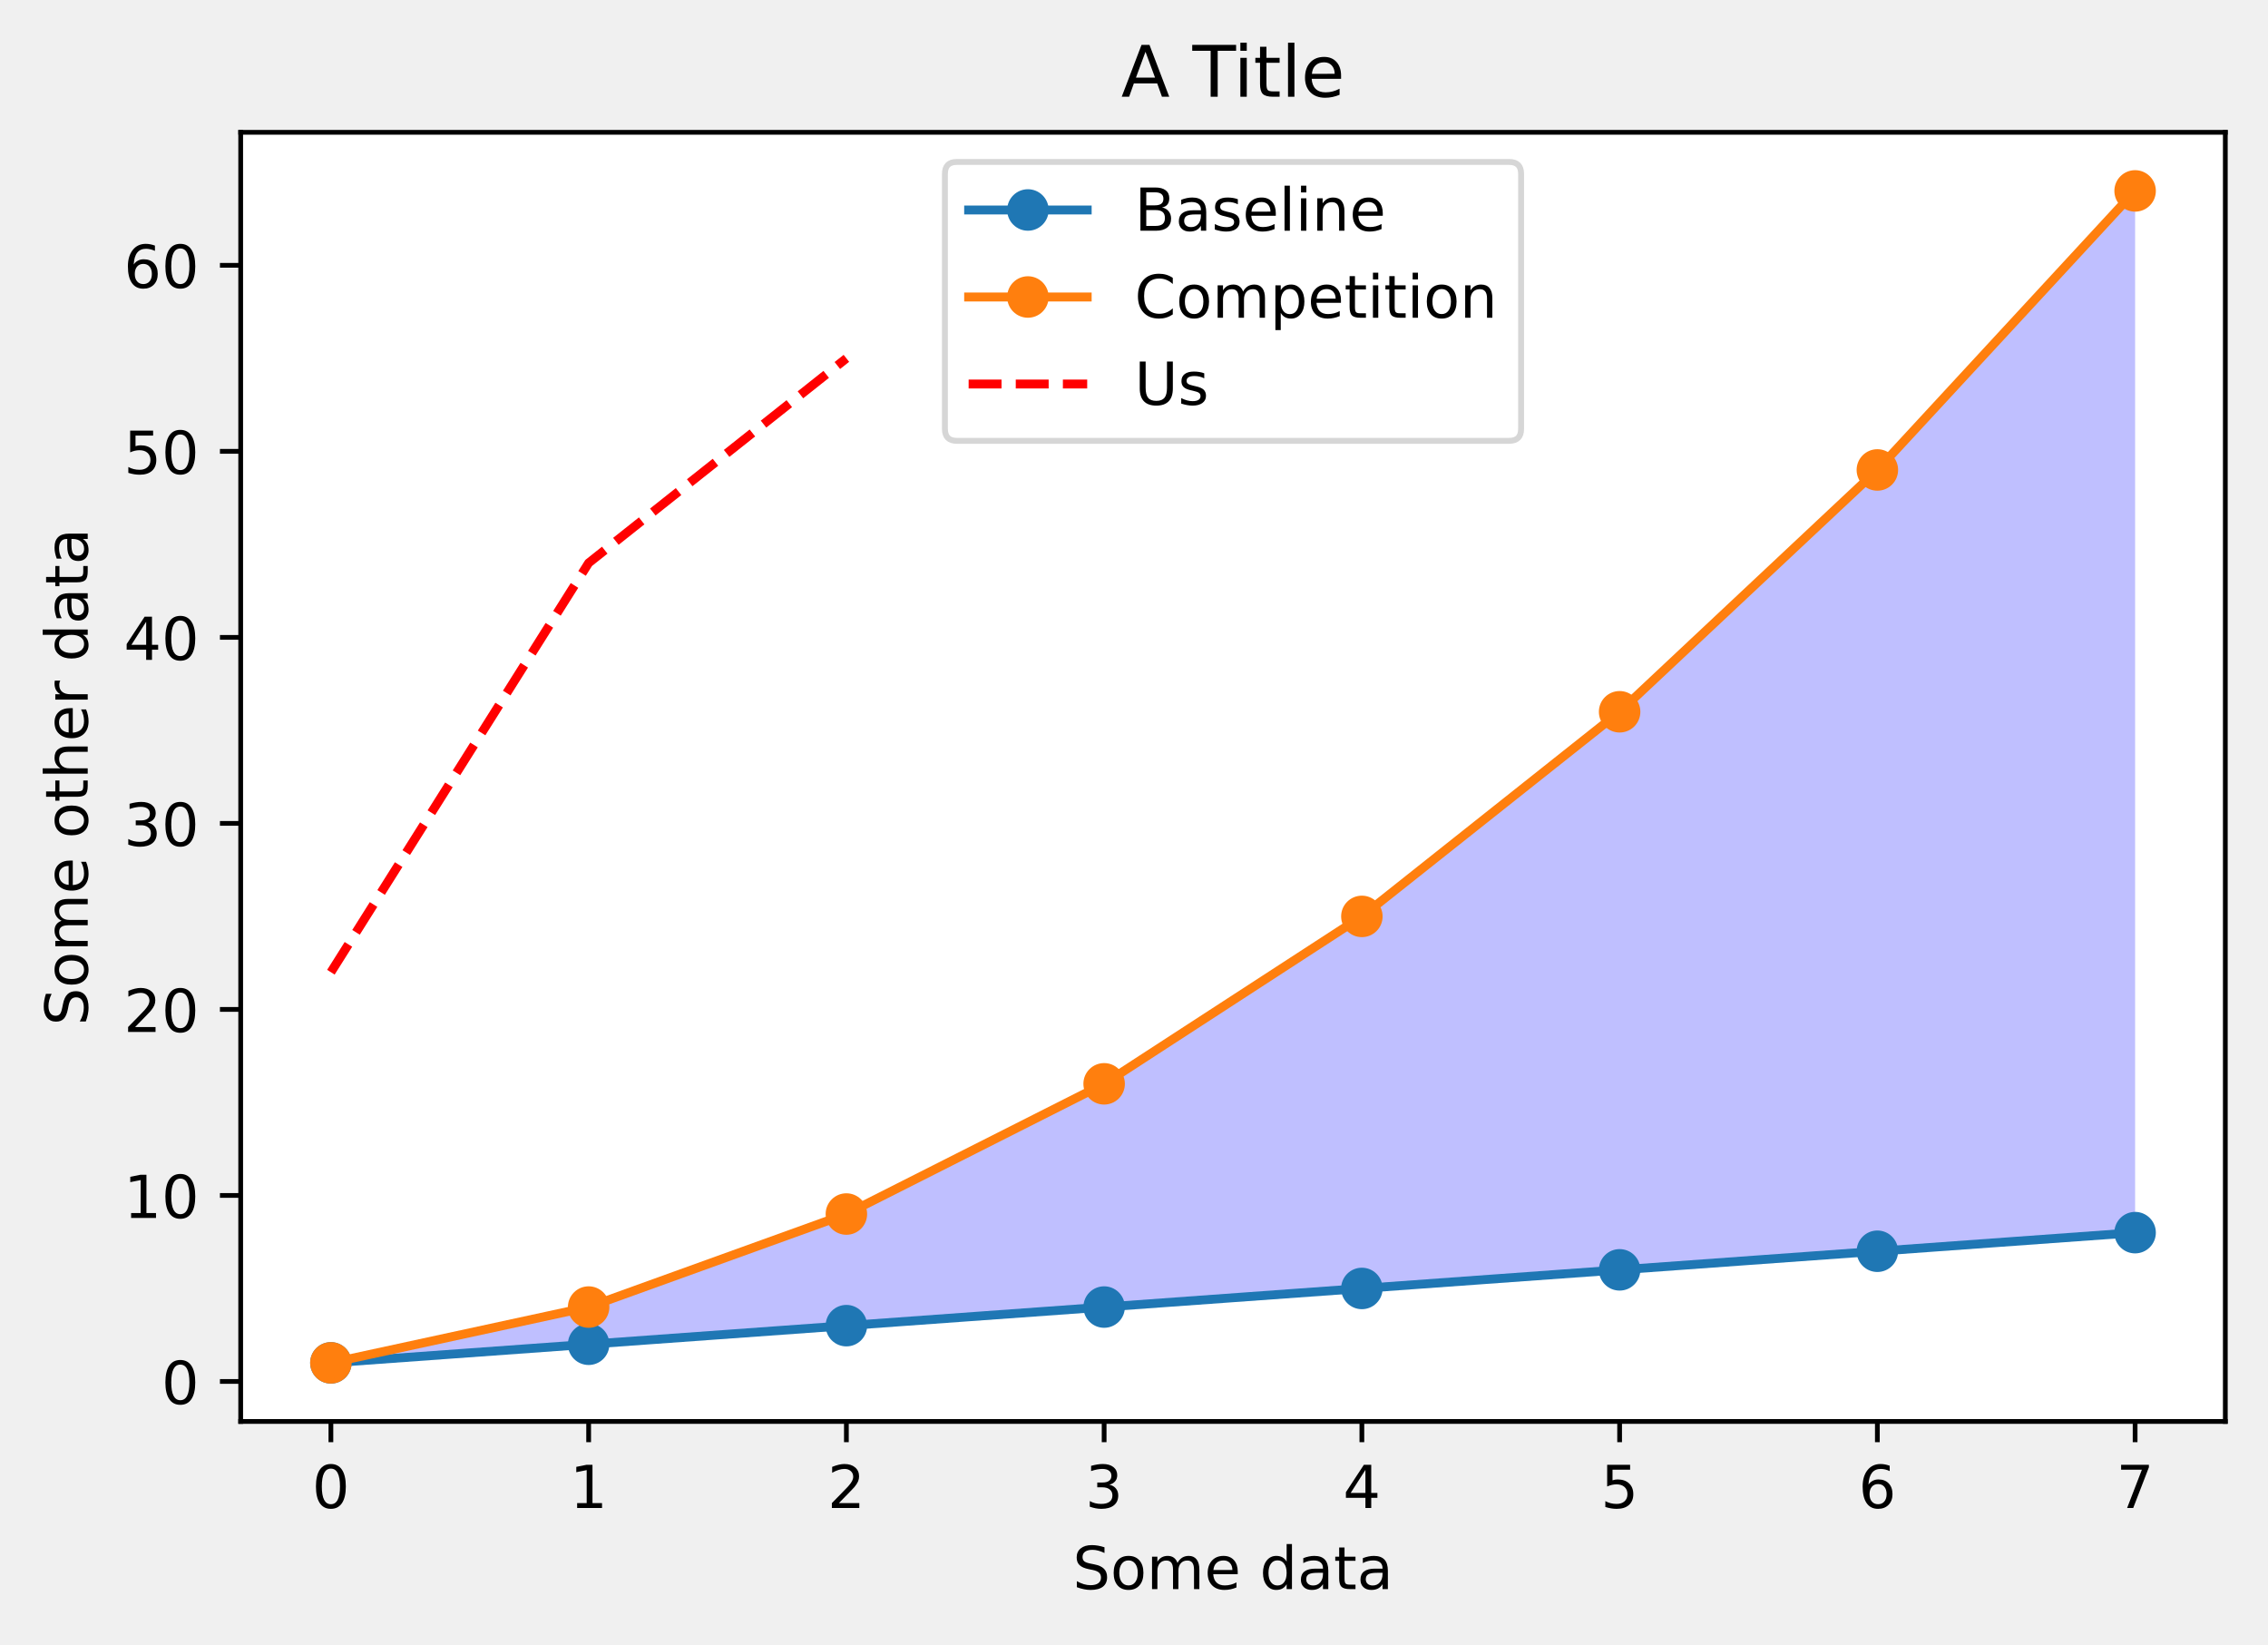
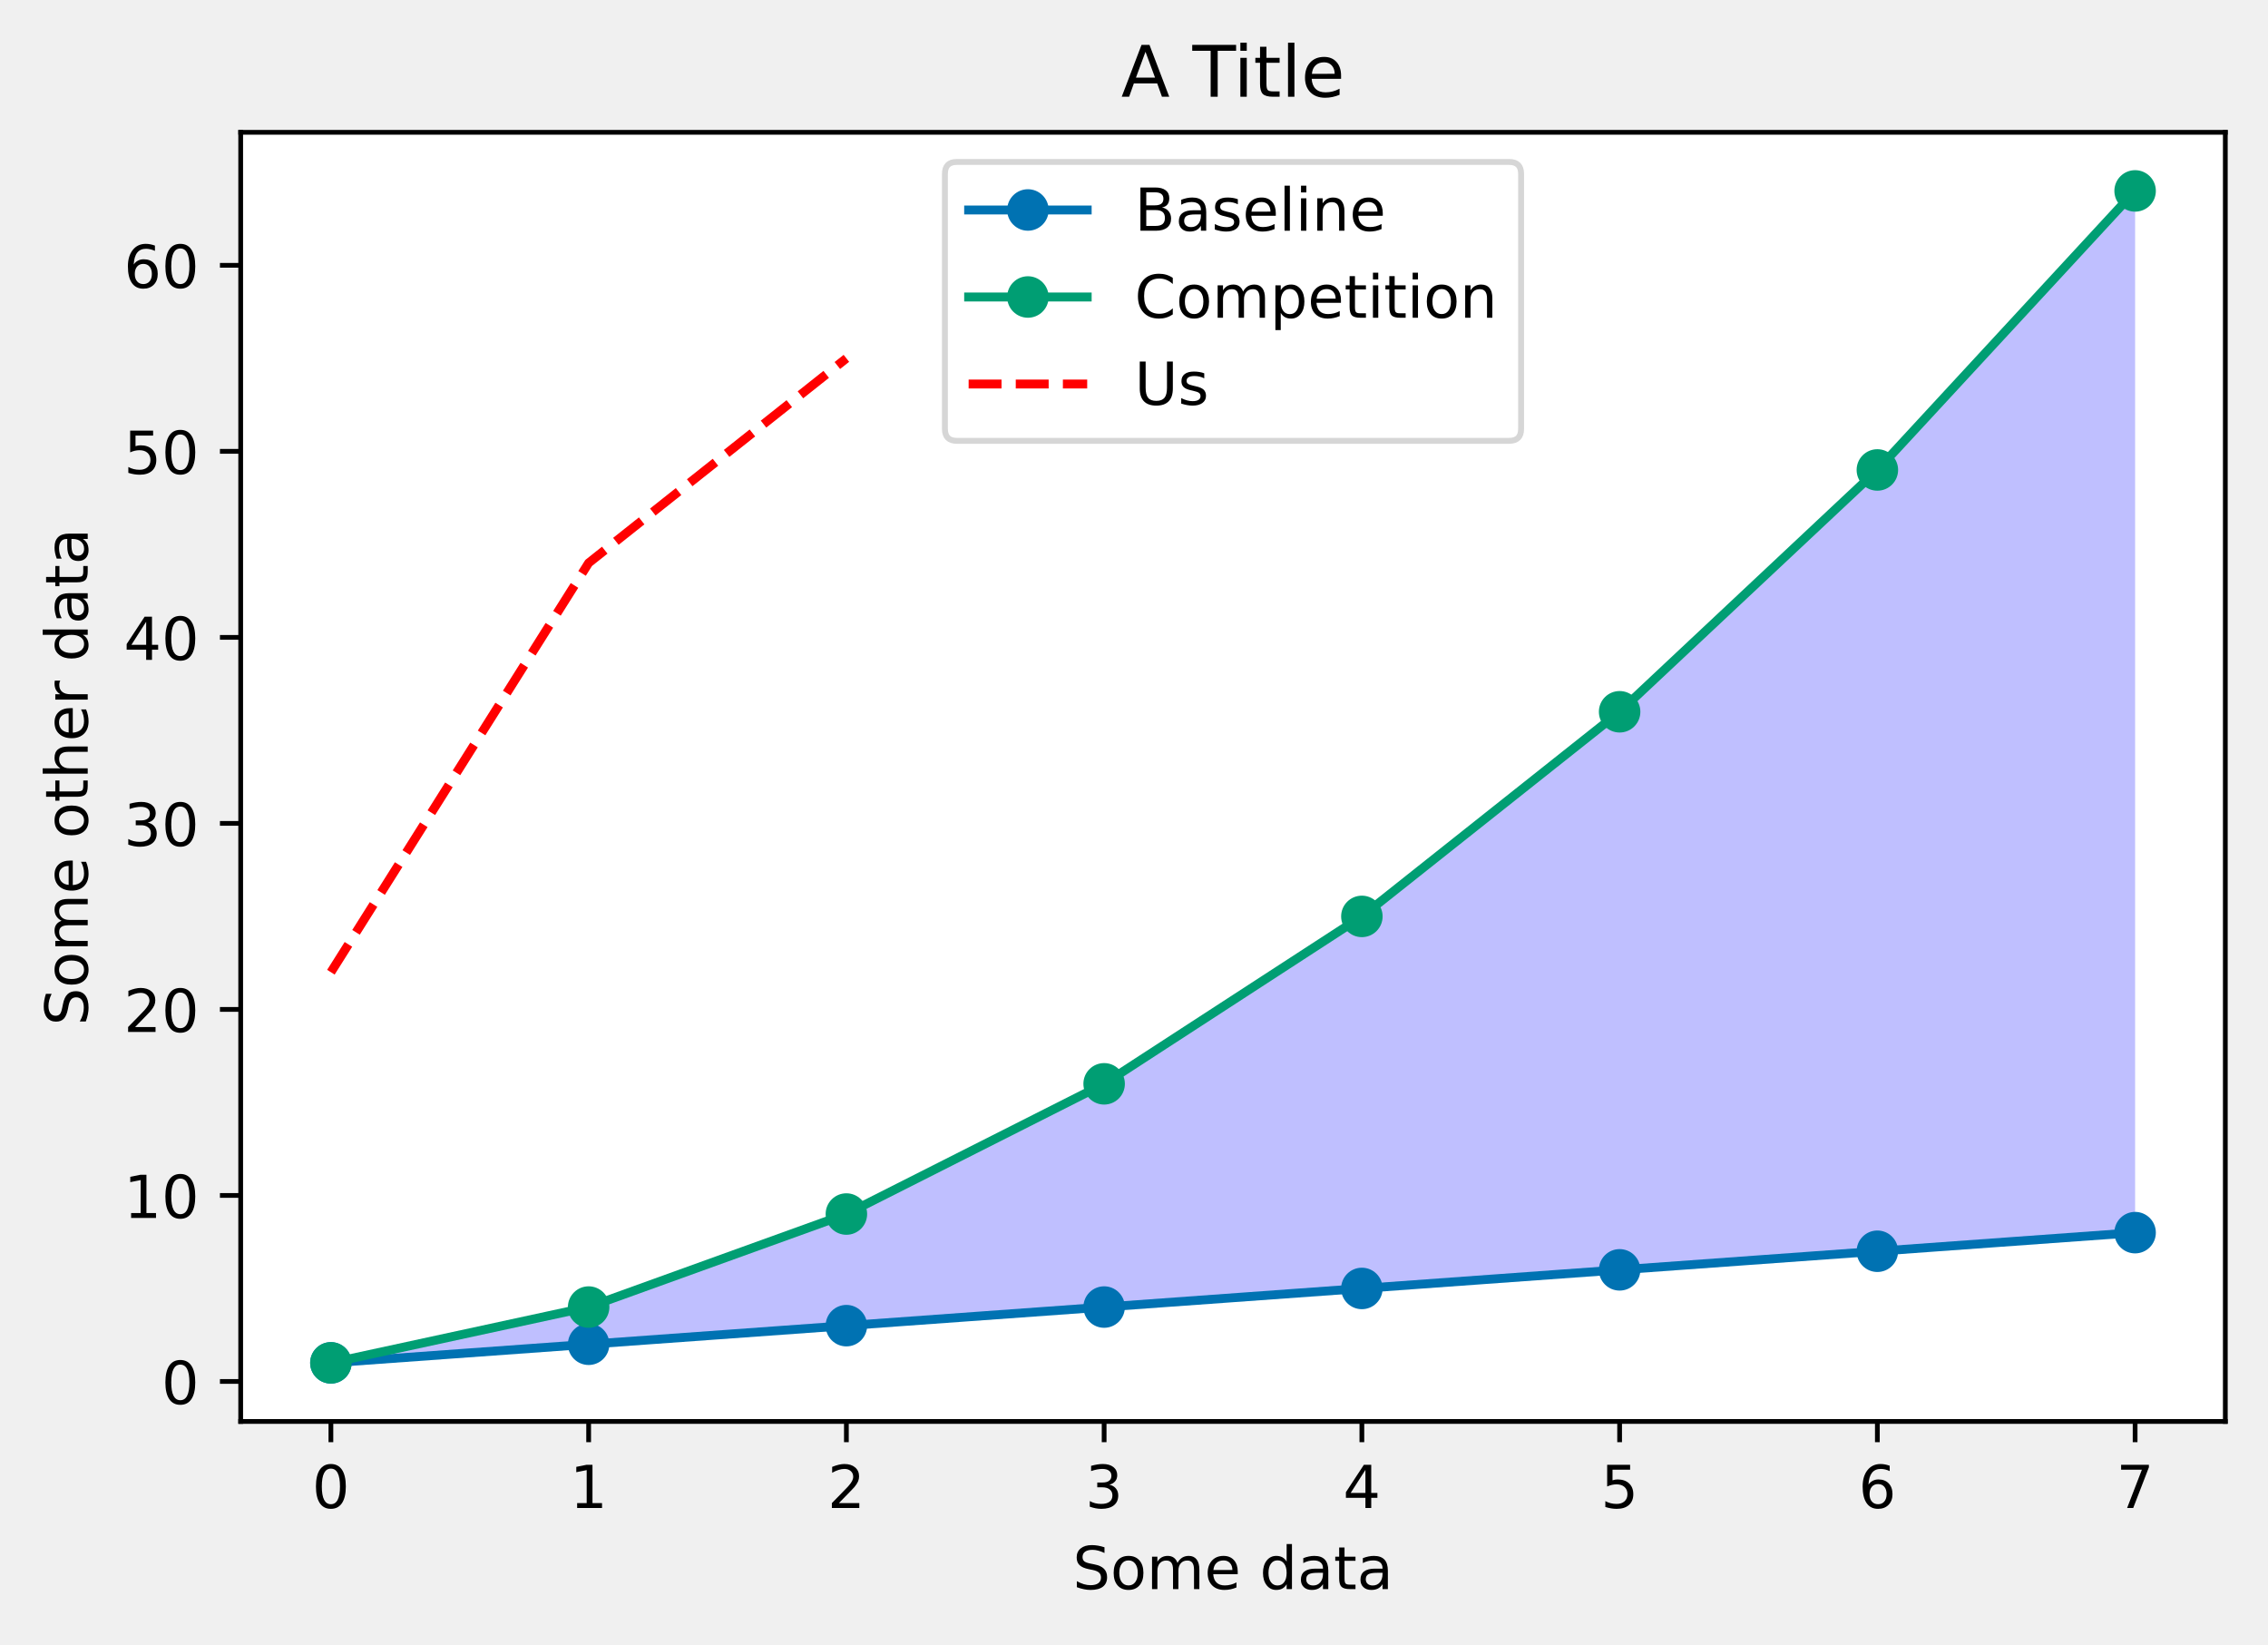
<svg xmlns="http://www.w3.org/2000/svg" xmlns:xlink="http://www.w3.org/1999/xlink" height="277.314pt" version="1.1" viewBox="0 0 382.603 277.314" width="382.603pt">
  <defs>
    <style type="text/css">*{stroke-linecap:butt;stroke-linejoin:round;}</style>
  </defs>
  <g id="figure_1">
    <g id="patch_1">
      <path d="M 0 277.314  L 382.603 277.314  L 382.603 0  L 0 0  z " style="fill:none;" />
    </g>
    <g id="axes_1">
      <g id="patch_2">
        <path d="M 40.603 239.758  L 375.403 239.758  L 375.403 22.318  L 40.603 22.318  z " style="fill:#ffffff;" />
      </g>
      <g id="PolyCollection_1">
-         <path clip-path="url(#p72ffe3c533)" d="M 55.821 229.874  L 55.821 229.874  L 99.302 226.737  L 142.782 223.599  L 186.263 220.462  L 229.743 217.324  L 273.224 214.186  L 316.704 211.049  L 360.185 207.911  L 360.185 32.202  L 360.185 32.202  L 316.704 79.267  L 273.224 120.056  L 229.743 154.571  L 186.263 182.81  L 142.782 204.773  L 99.302 220.462  L 55.821 229.874  z " style="fill:#0000ff;fill-opacity:0.25;" />
+         <path clip-path="url(#p396bf7f6eb)" d="M 55.821 229.874  L 55.821 229.874  L 99.302 226.737  L 142.782 223.599  L 186.263 220.462  L 229.743 217.324  L 273.224 214.186  L 316.704 211.049  L 360.185 207.911  L 360.185 32.202  L 360.185 32.202  L 316.704 79.267  L 273.224 120.056  L 229.743 154.571  L 186.263 182.81  L 142.782 204.773  L 99.302 220.462  L 55.821 229.874  z " style="fill:#0000ff;fill-opacity:0.25;" />
      </g>
      <g id="matplotlib.axis_1">
        <g id="xtick_1">
          <g id="line2d_1">
            <defs>
-               <path d="M 0 0  L 0 3.5  " id="m8ed06d2107" style="stroke:#000000;stroke-width:0.8;" />
-             </defs>
-             <g>
-               <use style="stroke:#000000;stroke-width:0.8;" x="55.821" xlink:href="#m8ed06d2107" y="239.758" />
+               <path d="M 0 0  L 0 3.5  " id="m95a1e749c7" style="stroke:#000000;stroke-width:0.8;" />
+             </defs>
+             <g>
+               <use style="stroke:#000000;stroke-width:0.8;" x="55.821" xlink:href="#m95a1e749c7" y="239.758" />
            </g>
          </g>
          <g id="text_1">
            <g transform="translate(52.64006 254.3566)scale(0.1 -0.1)">
              <defs>
                <path d="M 31.781 66.406  Q 24.172 66.406 20.328 58.906  Q 16.5 51.422 16.5 36.375  Q 16.5 21.391 20.328 13.891  Q 24.172 6.391 31.781 6.391  Q 39.453 6.391 43.281 13.891  Q 47.125 21.391 47.125 36.375  Q 47.125 51.422 43.281 58.906  Q 39.453 66.406 31.781 66.406  z M 31.781 74.219  Q 44.047 74.219 50.516 64.516  Q 56.984 54.828 56.984 36.375  Q 56.984 17.969 50.516 8.266  Q 44.047 -1.422 31.781 -1.422  Q 19.531 -1.422 13.062 8.266  Q 6.594 17.969 6.594 36.375  Q 6.594 54.828 13.062 64.516  Q 19.531 74.219 31.781 74.219  z " id="DejaVuSans-48" />
              </defs>
              <use xlink:href="#DejaVuSans-48" />
            </g>
          </g>
        </g>
        <g id="xtick_2">
          <g id="line2d_2">
            <g>
-               <use style="stroke:#000000;stroke-width:0.8;" x="99.302" xlink:href="#m8ed06d2107" y="239.758" />
+               <use style="stroke:#000000;stroke-width:0.8;" x="99.302" xlink:href="#m95a1e749c7" y="239.758" />
            </g>
          </g>
          <g id="text_2">
            <g transform="translate(96.12058 254.3566)scale(0.1 -0.1)">
              <defs>
                <path d="M 12.406 8.297  L 28.516 8.297  L 28.516 63.922  L 10.984 60.406  L 10.984 69.391  L 28.422 72.906  L 38.281 72.906  L 38.281 8.297  L 54.391 8.297  L 54.391 0  L 12.406 0  z " id="DejaVuSans-49" />
              </defs>
              <use xlink:href="#DejaVuSans-49" />
            </g>
          </g>
        </g>
        <g id="xtick_3">
          <g id="line2d_3">
            <g>
-               <use style="stroke:#000000;stroke-width:0.8;" x="142.782" xlink:href="#m8ed06d2107" y="239.758" />
+               <use style="stroke:#000000;stroke-width:0.8;" x="142.782" xlink:href="#m95a1e749c7" y="239.758" />
            </g>
          </g>
          <g id="text_3">
            <g transform="translate(139.6011 254.3566)scale(0.1 -0.1)">
              <defs>
                <path d="M 19.188 8.297  L 53.609 8.297  L 53.609 0  L 7.328 0  L 7.328 8.297  Q 12.938 14.109 22.625 23.891  Q 32.328 33.688 34.812 36.531  Q 39.547 41.844 41.422 45.531  Q 43.312 49.219 43.312 52.781  Q 43.312 58.594 39.234 62.25  Q 35.156 65.922 28.609 65.922  Q 23.969 65.922 18.812 64.312  Q 13.672 62.703 7.812 59.422  L 7.812 69.391  Q 13.766 71.781 18.938 73  Q 24.125 74.219 28.422 74.219  Q 39.75 74.219 46.484 68.547  Q 53.219 62.891 53.219 53.422  Q 53.219 48.922 51.531 44.891  Q 49.859 40.875 45.406 35.406  Q 44.188 33.984 37.641 27.219  Q 31.109 20.453 19.188 8.297  z " id="DejaVuSans-50" />
              </defs>
              <use xlink:href="#DejaVuSans-50" />
            </g>
          </g>
        </g>
        <g id="xtick_4">
          <g id="line2d_4">
            <g>
-               <use style="stroke:#000000;stroke-width:0.8;" x="186.263" xlink:href="#m8ed06d2107" y="239.758" />
+               <use style="stroke:#000000;stroke-width:0.8;" x="186.263" xlink:href="#m95a1e749c7" y="239.758" />
            </g>
          </g>
          <g id="text_4">
            <g transform="translate(183.0816 254.3566)scale(0.1 -0.1)">
              <defs>
                <path d="M 40.578 39.312  Q 47.656 37.797 51.625 33  Q 55.609 28.219 55.609 21.188  Q 55.609 10.406 48.188 4.484  Q 40.766 -1.422 27.094 -1.422  Q 22.516 -1.422 17.656 -0.516  Q 12.797 0.391 7.625 2.203  L 7.625 11.719  Q 11.719 9.328 16.594 8.109  Q 21.484 6.891 26.812 6.891  Q 36.078 6.891 40.938 10.547  Q 45.797 14.203 45.797 21.188  Q 45.797 27.641 41.281 31.266  Q 36.766 34.906 28.719 34.906  L 20.219 34.906  L 20.219 43.016  L 29.109 43.016  Q 36.375 43.016 40.234 45.922  Q 44.094 48.828 44.094 54.297  Q 44.094 59.906 40.109 62.906  Q 36.141 65.922 28.719 65.922  Q 24.656 65.922 20.016 65.031  Q 15.375 64.156 9.812 62.312  L 9.812 71.094  Q 15.438 72.656 20.344 73.438  Q 25.25 74.219 29.594 74.219  Q 40.828 74.219 47.359 69.109  Q 53.906 64.016 53.906 55.328  Q 53.906 49.266 50.438 45.094  Q 46.969 40.922 40.578 39.312  z " id="DejaVuSans-51" />
              </defs>
              <use xlink:href="#DejaVuSans-51" />
            </g>
          </g>
        </g>
        <g id="xtick_5">
          <g id="line2d_5">
            <g>
-               <use style="stroke:#000000;stroke-width:0.8;" x="229.743" xlink:href="#m8ed06d2107" y="239.758" />
+               <use style="stroke:#000000;stroke-width:0.8;" x="229.743" xlink:href="#m95a1e749c7" y="239.758" />
            </g>
          </g>
          <g id="text_5">
            <g transform="translate(226.5621 254.3566)scale(0.1 -0.1)">
              <defs>
                <path d="M 37.797 64.312  L 12.891 25.391  L 37.797 25.391  z M 35.203 72.906  L 47.609 72.906  L 47.609 25.391  L 58.016 25.391  L 58.016 17.188  L 47.609 17.188  L 47.609 0  L 37.797 0  L 37.797 17.188  L 4.891 17.188  L 4.891 26.703  z " id="DejaVuSans-52" />
              </defs>
              <use xlink:href="#DejaVuSans-52" />
            </g>
          </g>
        </g>
        <g id="xtick_6">
          <g id="line2d_6">
            <g>
-               <use style="stroke:#000000;stroke-width:0.8;" x="273.224" xlink:href="#m8ed06d2107" y="239.758" />
+               <use style="stroke:#000000;stroke-width:0.8;" x="273.224" xlink:href="#m95a1e749c7" y="239.758" />
            </g>
          </g>
          <g id="text_6">
            <g transform="translate(270.0427 254.3566)scale(0.1 -0.1)">
              <defs>
                <path d="M 10.797 72.906  L 49.516 72.906  L 49.516 64.594  L 19.828 64.594  L 19.828 46.734  Q 21.969 47.469 24.109 47.828  Q 26.266 48.188 28.422 48.188  Q 40.625 48.188 47.75 41.5  Q 54.891 34.812 54.891 23.391  Q 54.891 11.625 47.562 5.094  Q 40.234 -1.422 26.906 -1.422  Q 22.312 -1.422 17.547 -0.641  Q 12.797 0.141 7.719 1.703  L 7.719 11.625  Q 12.109 9.234 16.797 8.062  Q 21.484 6.891 26.703 6.891  Q 35.156 6.891 40.078 11.328  Q 45.016 15.766 45.016 23.391  Q 45.016 31 40.078 35.438  Q 35.156 39.891 26.703 39.891  Q 22.75 39.891 18.812 39.016  Q 14.891 38.141 10.797 36.281  z " id="DejaVuSans-53" />
              </defs>
              <use xlink:href="#DejaVuSans-53" />
            </g>
          </g>
        </g>
        <g id="xtick_7">
          <g id="line2d_7">
            <g>
-               <use style="stroke:#000000;stroke-width:0.8;" x="316.704" xlink:href="#m8ed06d2107" y="239.758" />
+               <use style="stroke:#000000;stroke-width:0.8;" x="316.704" xlink:href="#m95a1e749c7" y="239.758" />
            </g>
          </g>
          <g id="text_7">
            <g transform="translate(313.5232 254.3566)scale(0.1 -0.1)">
              <defs>
                <path d="M 33.016 40.375  Q 26.375 40.375 22.484 35.828  Q 18.609 31.297 18.609 23.391  Q 18.609 15.531 22.484 10.953  Q 26.375 6.391 33.016 6.391  Q 39.656 6.391 43.531 10.953  Q 47.406 15.531 47.406 23.391  Q 47.406 31.297 43.531 35.828  Q 39.656 40.375 33.016 40.375  z M 52.594 71.297  L 52.594 62.312  Q 48.875 64.062 45.094 64.984  Q 41.312 65.922 37.594 65.922  Q 27.828 65.922 22.672 59.328  Q 17.531 52.734 16.797 39.406  Q 19.672 43.656 24.016 45.922  Q 28.375 48.188 33.594 48.188  Q 44.578 48.188 50.953 41.516  Q 57.328 34.859 57.328 23.391  Q 57.328 12.156 50.688 5.359  Q 44.047 -1.422 33.016 -1.422  Q 20.359 -1.422 13.672 8.266  Q 6.984 17.969 6.984 36.375  Q 6.984 53.656 15.188 63.938  Q 23.391 74.219 37.203 74.219  Q 40.922 74.219 44.703 73.484  Q 48.484 72.75 52.594 71.297  z " id="DejaVuSans-54" />
              </defs>
              <use xlink:href="#DejaVuSans-54" />
            </g>
          </g>
        </g>
        <g id="xtick_8">
          <g id="line2d_8">
            <g>
-               <use style="stroke:#000000;stroke-width:0.8;" x="360.185" xlink:href="#m8ed06d2107" y="239.758" />
+               <use style="stroke:#000000;stroke-width:0.8;" x="360.185" xlink:href="#m95a1e749c7" y="239.758" />
            </g>
          </g>
          <g id="text_8">
            <g transform="translate(357.0037 254.3566)scale(0.1 -0.1)">
              <defs>
                <path d="M 8.203 72.906  L 55.078 72.906  L 55.078 68.703  L 28.609 0  L 18.312 0  L 43.219 64.594  L 8.203 64.594  z " id="DejaVuSans-55" />
              </defs>
              <use xlink:href="#DejaVuSans-55" />
            </g>
          </g>
        </g>
        <g id="text_9">
          <g transform="translate(180.9711 268.0347)scale(0.1 -0.1)">
            <defs>
              <path d="M 53.516 70.516  L 53.516 60.891  Q 47.906 63.578 42.922 64.891  Q 37.938 66.219 33.297 66.219  Q 25.25 66.219 20.875 63.094  Q 16.5 59.969 16.5 54.203  Q 16.5 49.359 19.406 46.891  Q 22.312 44.438 30.422 42.922  L 36.375 41.703  Q 47.406 39.594 52.656 34.297  Q 57.906 29 57.906 20.125  Q 57.906 9.516 50.797 4.047  Q 43.703 -1.422 29.984 -1.422  Q 24.812 -1.422 18.969 -0.25  Q 13.141 0.922 6.891 3.219  L 6.891 13.375  Q 12.891 10.016 18.656 8.297  Q 24.422 6.594 29.984 6.594  Q 38.422 6.594 43.016 9.906  Q 47.609 13.234 47.609 19.391  Q 47.609 24.75 44.312 27.781  Q 41.016 30.812 33.5 32.328  L 27.484 33.5  Q 16.453 35.688 11.516 40.375  Q 6.594 45.062 6.594 53.422  Q 6.594 63.094 13.406 68.656  Q 20.219 74.219 32.172 74.219  Q 37.312 74.219 42.625 73.281  Q 47.953 72.359 53.516 70.516  z " id="DejaVuSans-83" />
              <path d="M 30.609 48.391  Q 23.391 48.391 19.188 42.75  Q 14.984 37.109 14.984 27.297  Q 14.984 17.484 19.156 11.844  Q 23.344 6.203 30.609 6.203  Q 37.797 6.203 41.984 11.859  Q 46.188 17.531 46.188 27.297  Q 46.188 37.016 41.984 42.703  Q 37.797 48.391 30.609 48.391  z M 30.609 56  Q 42.328 56 49.016 48.375  Q 55.719 40.766 55.719 27.297  Q 55.719 13.875 49.016 6.219  Q 42.328 -1.422 30.609 -1.422  Q 18.844 -1.422 12.172 6.219  Q 5.516 13.875 5.516 27.297  Q 5.516 40.766 12.172 48.375  Q 18.844 56 30.609 56  z " id="DejaVuSans-111" />
              <path d="M 52 44.188  Q 55.375 50.25 60.062 53.125  Q 64.75 56 71.094 56  Q 79.641 56 84.281 50.016  Q 88.922 44.047 88.922 33.016  L 88.922 0  L 79.891 0  L 79.891 32.719  Q 79.891 40.578 77.094 44.375  Q 74.312 48.188 68.609 48.188  Q 61.625 48.188 57.562 43.547  Q 53.516 38.922 53.516 30.906  L 53.516 0  L 44.484 0  L 44.484 32.719  Q 44.484 40.625 41.703 44.406  Q 38.922 48.188 33.109 48.188  Q 26.219 48.188 22.156 43.531  Q 18.109 38.875 18.109 30.906  L 18.109 0  L 9.078 0  L 9.078 54.688  L 18.109 54.688  L 18.109 46.188  Q 21.188 51.219 25.484 53.609  Q 29.781 56 35.688 56  Q 41.656 56 45.828 52.969  Q 50 49.953 52 44.188  z " id="DejaVuSans-109" />
              <path d="M 56.203 29.594  L 56.203 25.203  L 14.891 25.203  Q 15.484 15.922 20.484 11.062  Q 25.484 6.203 34.422 6.203  Q 39.594 6.203 44.453 7.469  Q 49.312 8.734 54.109 11.281  L 54.109 2.781  Q 49.266 0.734 44.188 -0.344  Q 39.109 -1.422 33.891 -1.422  Q 20.797 -1.422 13.156 6.188  Q 5.516 13.812 5.516 26.812  Q 5.516 40.234 12.766 48.109  Q 20.016 56 32.328 56  Q 43.359 56 49.781 48.891  Q 56.203 41.797 56.203 29.594  z M 47.219 32.234  Q 47.125 39.594 43.094 43.984  Q 39.062 48.391 32.422 48.391  Q 24.906 48.391 20.391 44.141  Q 15.875 39.891 15.188 32.172  z " id="DejaVuSans-101" />
              <path id="DejaVuSans-32" />
              <path d="M 45.406 46.391  L 45.406 75.984  L 54.391 75.984  L 54.391 0  L 45.406 0  L 45.406 8.203  Q 42.578 3.328 38.25 0.953  Q 33.938 -1.422 27.875 -1.422  Q 17.969 -1.422 11.734 6.484  Q 5.516 14.406 5.516 27.297  Q 5.516 40.188 11.734 48.094  Q 17.969 56 27.875 56  Q 33.938 56 38.25 53.625  Q 42.578 51.266 45.406 46.391  z M 14.797 27.297  Q 14.797 17.391 18.875 11.75  Q 22.953 6.109 30.078 6.109  Q 37.203 6.109 41.297 11.75  Q 45.406 17.391 45.406 27.297  Q 45.406 37.203 41.297 42.844  Q 37.203 48.484 30.078 48.484  Q 22.953 48.484 18.875 42.844  Q 14.797 37.203 14.797 27.297  z " id="DejaVuSans-100" />
              <path d="M 34.281 27.484  Q 23.391 27.484 19.188 25  Q 14.984 22.516 14.984 16.5  Q 14.984 11.719 18.141 8.906  Q 21.297 6.109 26.703 6.109  Q 34.188 6.109 38.703 11.406  Q 43.219 16.703 43.219 25.484  L 43.219 27.484  z M 52.203 31.203  L 52.203 0  L 43.219 0  L 43.219 8.297  Q 40.141 3.328 35.547 0.953  Q 30.953 -1.422 24.312 -1.422  Q 15.922 -1.422 10.953 3.297  Q 6 8.016 6 15.922  Q 6 25.141 12.172 29.828  Q 18.359 34.516 30.609 34.516  L 43.219 34.516  L 43.219 35.406  Q 43.219 41.609 39.141 45  Q 35.062 48.391 27.688 48.391  Q 23 48.391 18.547 47.266  Q 14.109 46.141 10.016 43.891  L 10.016 52.203  Q 14.938 54.109 19.578 55.047  Q 24.219 56 28.609 56  Q 40.484 56 46.344 49.844  Q 52.203 43.703 52.203 31.203  z " id="DejaVuSans-97" />
              <path d="M 18.312 70.219  L 18.312 54.688  L 36.812 54.688  L 36.812 47.703  L 18.312 47.703  L 18.312 18.016  Q 18.312 11.328 20.141 9.422  Q 21.969 7.516 27.594 7.516  L 36.812 7.516  L 36.812 0  L 27.594 0  Q 17.188 0 13.234 3.875  Q 9.281 7.766 9.281 18.016  L 9.281 47.703  L 2.688 47.703  L 2.688 54.688  L 9.281 54.688  L 9.281 70.219  z " id="DejaVuSans-116" />
            </defs>
            <use xlink:href="#DejaVuSans-83" />
            <use x="63.477" xlink:href="#DejaVuSans-111" />
            <use x="124.658" xlink:href="#DejaVuSans-109" />
            <use x="222.07" xlink:href="#DejaVuSans-101" />
            <use x="283.594" xlink:href="#DejaVuSans-32" />
            <use x="315.381" xlink:href="#DejaVuSans-100" />
            <use x="378.857" xlink:href="#DejaVuSans-97" />
            <use x="440.137" xlink:href="#DejaVuSans-116" />
            <use x="479.346" xlink:href="#DejaVuSans-97" />
          </g>
        </g>
      </g>
      <g id="matplotlib.axis_2">
        <g id="ytick_1">
          <g id="line2d_9">
            <defs>
-               <path d="M 0 0  L -3.5 0  " id="m1d321dbcf0" style="stroke:#000000;stroke-width:0.8;" />
-             </defs>
-             <g>
-               <use style="stroke:#000000;stroke-width:0.8;" x="40.603" xlink:href="#m1d321dbcf0" y="233.012" />
+               <path d="M 0 0  L -3.5 0  " id="mb4220dc087" style="stroke:#000000;stroke-width:0.8;" />
+             </defs>
+             <g>
+               <use style="stroke:#000000;stroke-width:0.8;" x="40.603" xlink:href="#mb4220dc087" y="233.012" />
            </g>
          </g>
          <g id="text_10">
            <g transform="translate(27.24063 236.8114)scale(0.1 -0.1)">
              <use xlink:href="#DejaVuSans-48" />
            </g>
          </g>
        </g>
        <g id="ytick_2">
          <g id="line2d_10">
            <g>
-               <use style="stroke:#000000;stroke-width:0.8;" x="40.603" xlink:href="#m1d321dbcf0" y="201.636" />
+               <use style="stroke:#000000;stroke-width:0.8;" x="40.603" xlink:href="#mb4220dc087" y="201.636" />
            </g>
          </g>
          <g id="text_11">
            <g transform="translate(20.87813 205.4347)scale(0.1 -0.1)">
              <use xlink:href="#DejaVuSans-49" />
              <use x="63.623" xlink:href="#DejaVuSans-48" />
            </g>
          </g>
        </g>
        <g id="ytick_3">
          <g id="line2d_11">
            <g>
-               <use style="stroke:#000000;stroke-width:0.8;" x="40.603" xlink:href="#m1d321dbcf0" y="170.259" />
+               <use style="stroke:#000000;stroke-width:0.8;" x="40.603" xlink:href="#mb4220dc087" y="170.259" />
            </g>
          </g>
          <g id="text_12">
            <g transform="translate(20.87813 174.0581)scale(0.1 -0.1)">
              <use xlink:href="#DejaVuSans-50" />
              <use x="63.623" xlink:href="#DejaVuSans-48" />
            </g>
          </g>
        </g>
        <g id="ytick_4">
          <g id="line2d_12">
            <g>
-               <use style="stroke:#000000;stroke-width:0.8;" x="40.603" xlink:href="#m1d321dbcf0" y="138.882" />
+               <use style="stroke:#000000;stroke-width:0.8;" x="40.603" xlink:href="#mb4220dc087" y="138.882" />
            </g>
          </g>
          <g id="text_13">
            <g transform="translate(20.87813 142.6815)scale(0.1 -0.1)">
              <use xlink:href="#DejaVuSans-51" />
              <use x="63.623" xlink:href="#DejaVuSans-48" />
            </g>
          </g>
        </g>
        <g id="ytick_5">
          <g id="line2d_13">
            <g>
-               <use style="stroke:#000000;stroke-width:0.8;" x="40.603" xlink:href="#m1d321dbcf0" y="107.506" />
+               <use style="stroke:#000000;stroke-width:0.8;" x="40.603" xlink:href="#mb4220dc087" y="107.506" />
            </g>
          </g>
          <g id="text_14">
            <g transform="translate(20.87813 111.3049)scale(0.1 -0.1)">
              <use xlink:href="#DejaVuSans-52" />
              <use x="63.623" xlink:href="#DejaVuSans-48" />
            </g>
          </g>
        </g>
        <g id="ytick_6">
          <g id="line2d_14">
            <g>
-               <use style="stroke:#000000;stroke-width:0.8;" x="40.603" xlink:href="#m1d321dbcf0" y="76.129" />
+               <use style="stroke:#000000;stroke-width:0.8;" x="40.603" xlink:href="#mb4220dc087" y="76.129" />
            </g>
          </g>
          <g id="text_15">
            <g transform="translate(20.87813 79.92825)scale(0.1 -0.1)">
              <use xlink:href="#DejaVuSans-53" />
              <use x="63.623" xlink:href="#DejaVuSans-48" />
            </g>
          </g>
        </g>
        <g id="ytick_7">
          <g id="line2d_15">
            <g>
-               <use style="stroke:#000000;stroke-width:0.8;" x="40.603" xlink:href="#m1d321dbcf0" y="44.752" />
+               <use style="stroke:#000000;stroke-width:0.8;" x="40.603" xlink:href="#mb4220dc087" y="44.752" />
            </g>
          </g>
          <g id="text_16">
            <g transform="translate(20.87813 48.55163)scale(0.1 -0.1)">
              <use xlink:href="#DejaVuSans-54" />
              <use x="63.623" xlink:href="#DejaVuSans-48" />
            </g>
          </g>
        </g>
        <g id="text_17">
          <g transform="translate(14.79844 172.9795)rotate(-90)scale(0.1 -0.1)">
            <defs>
              <path d="M 54.891 33.016  L 54.891 0  L 45.906 0  L 45.906 32.719  Q 45.906 40.484 42.875 44.328  Q 39.844 48.188 33.797 48.188  Q 26.516 48.188 22.312 43.547  Q 18.109 38.922 18.109 30.906  L 18.109 0  L 9.078 0  L 9.078 75.984  L 18.109 75.984  L 18.109 46.188  Q 21.344 51.125 25.703 53.562  Q 30.078 56 35.797 56  Q 45.219 56 50.047 50.172  Q 54.891 44.344 54.891 33.016  z " id="DejaVuSans-104" />
              <path d="M 41.109 46.297  Q 39.594 47.172 37.812 47.578  Q 36.031 48 33.891 48  Q 26.266 48 22.188 43.047  Q 18.109 38.094 18.109 28.812  L 18.109 0  L 9.078 0  L 9.078 54.688  L 18.109 54.688  L 18.109 46.188  Q 20.953 51.172 25.484 53.578  Q 30.031 56 36.531 56  Q 37.453 56 38.578 55.875  Q 39.703 55.766 41.062 55.516  z " id="DejaVuSans-114" />
            </defs>
            <use xlink:href="#DejaVuSans-83" />
            <use x="63.477" xlink:href="#DejaVuSans-111" />
            <use x="124.658" xlink:href="#DejaVuSans-109" />
            <use x="222.07" xlink:href="#DejaVuSans-101" />
            <use x="283.594" xlink:href="#DejaVuSans-32" />
            <use x="315.381" xlink:href="#DejaVuSans-111" />
            <use x="376.562" xlink:href="#DejaVuSans-116" />
            <use x="415.771" xlink:href="#DejaVuSans-104" />
            <use x="479.15" xlink:href="#DejaVuSans-101" />
            <use x="540.674" xlink:href="#DejaVuSans-114" />
            <use x="581.787" xlink:href="#DejaVuSans-32" />
            <use x="613.574" xlink:href="#DejaVuSans-100" />
            <use x="677.051" xlink:href="#DejaVuSans-97" />
            <use x="738.33" xlink:href="#DejaVuSans-116" />
            <use x="777.539" xlink:href="#DejaVuSans-97" />
          </g>
        </g>
      </g>
      <g id="line2d_16">
-         <path clip-path="url(#p72ffe3c533)" d="M 55.821 229.874  L 99.302 226.737  L 142.782 223.599  L 186.263 220.462  L 229.743 217.324  L 273.224 214.186  L 316.704 211.049  L 360.185 207.911  " style="fill:none;stroke:#1f77b4;stroke-linecap:square;stroke-width:1.5;" />
+         <path clip-path="url(#p396bf7f6eb)" d="M 55.821 229.874  L 99.302 226.737  L 142.782 223.599  L 186.263 220.462  L 229.743 217.324  L 273.224 214.186  L 316.704 211.049  L 360.185 207.911  " style="fill:none;stroke:#0072b2;stroke-linecap:square;stroke-width:1.5;" />
        <defs>
-           <path d="M 0 3  C 0.796 3 1.559 2.684 2.121 2.121  C 2.684 1.559 3 0.796 3 0  C 3 -0.796 2.684 -1.559 2.121 -2.121  C 1.559 -2.684 0.796 -3 0 -3  C -0.796 -3 -1.559 -2.684 -2.121 -2.121  C -2.684 -1.559 -3 -0.796 -3 0  C -3 0.796 -2.684 1.559 -2.121 2.121  C -1.559 2.684 -0.796 3 0 3  z " id="m7cbb4e5d67" style="stroke:#1f77b4;" />
+           <path d="M 0 3  C 0.796 3 1.559 2.684 2.121 2.121  C 2.684 1.559 3 0.796 3 0  C 3 -0.796 2.684 -1.559 2.121 -2.121  C 1.559 -2.684 0.796 -3 0 -3  C -0.796 -3 -1.559 -2.684 -2.121 -2.121  C -2.684 -1.559 -3 -0.796 -3 0  C -3 0.796 -2.684 1.559 -2.121 2.121  C -1.559 2.684 -0.796 3 0 3  z " id="mafe20904ab" style="stroke:#0072b2;" />
        </defs>
-         <g clip-path="url(#p72ffe3c533)">
-           <use style="fill:#1f77b4;stroke:#1f77b4;" x="55.821" xlink:href="#m7cbb4e5d67" y="229.874" />
-           <use style="fill:#1f77b4;stroke:#1f77b4;" x="99.302" xlink:href="#m7cbb4e5d67" y="226.737" />
-           <use style="fill:#1f77b4;stroke:#1f77b4;" x="142.782" xlink:href="#m7cbb4e5d67" y="223.599" />
-           <use style="fill:#1f77b4;stroke:#1f77b4;" x="186.263" xlink:href="#m7cbb4e5d67" y="220.462" />
-           <use style="fill:#1f77b4;stroke:#1f77b4;" x="229.743" xlink:href="#m7cbb4e5d67" y="217.324" />
-           <use style="fill:#1f77b4;stroke:#1f77b4;" x="273.224" xlink:href="#m7cbb4e5d67" y="214.186" />
-           <use style="fill:#1f77b4;stroke:#1f77b4;" x="316.704" xlink:href="#m7cbb4e5d67" y="211.049" />
-           <use style="fill:#1f77b4;stroke:#1f77b4;" x="360.185" xlink:href="#m7cbb4e5d67" y="207.911" />
+         <g clip-path="url(#p396bf7f6eb)">
+           <use style="fill:#0072b2;stroke:#0072b2;" x="55.821" xlink:href="#mafe20904ab" y="229.874" />
+           <use style="fill:#0072b2;stroke:#0072b2;" x="99.302" xlink:href="#mafe20904ab" y="226.737" />
+           <use style="fill:#0072b2;stroke:#0072b2;" x="142.782" xlink:href="#mafe20904ab" y="223.599" />
+           <use style="fill:#0072b2;stroke:#0072b2;" x="186.263" xlink:href="#mafe20904ab" y="220.462" />
+           <use style="fill:#0072b2;stroke:#0072b2;" x="229.743" xlink:href="#mafe20904ab" y="217.324" />
+           <use style="fill:#0072b2;stroke:#0072b2;" x="273.224" xlink:href="#mafe20904ab" y="214.186" />
+           <use style="fill:#0072b2;stroke:#0072b2;" x="316.704" xlink:href="#mafe20904ab" y="211.049" />
+           <use style="fill:#0072b2;stroke:#0072b2;" x="360.185" xlink:href="#mafe20904ab" y="207.911" />
        </g>
      </g>
      <g id="line2d_17">
-         <path clip-path="url(#p72ffe3c533)" d="M 55.821 229.874  L 99.302 220.462  L 142.782 204.773  L 186.263 182.81  L 229.743 154.571  L 273.224 120.056  L 316.704 79.267  L 360.185 32.202  " style="fill:none;stroke:#ff7f0e;stroke-linecap:square;stroke-width:1.5;" />
+         <path clip-path="url(#p396bf7f6eb)" d="M 55.821 229.874  L 99.302 220.462  L 142.782 204.773  L 186.263 182.81  L 229.743 154.571  L 273.224 120.056  L 316.704 79.267  L 360.185 32.202  " style="fill:none;stroke:#009e73;stroke-linecap:square;stroke-width:1.5;" />
        <defs>
-           <path d="M 0 3  C 0.796 3 1.559 2.684 2.121 2.121  C 2.684 1.559 3 0.796 3 0  C 3 -0.796 2.684 -1.559 2.121 -2.121  C 1.559 -2.684 0.796 -3 0 -3  C -0.796 -3 -1.559 -2.684 -2.121 -2.121  C -2.684 -1.559 -3 -0.796 -3 0  C -3 0.796 -2.684 1.559 -2.121 2.121  C -1.559 2.684 -0.796 3 0 3  z " id="mbf2bd00b73" style="stroke:#ff7f0e;" />
+           <path d="M 0 3  C 0.796 3 1.559 2.684 2.121 2.121  C 2.684 1.559 3 0.796 3 0  C 3 -0.796 2.684 -1.559 2.121 -2.121  C 1.559 -2.684 0.796 -3 0 -3  C -0.796 -3 -1.559 -2.684 -2.121 -2.121  C -2.684 -1.559 -3 -0.796 -3 0  C -3 0.796 -2.684 1.559 -2.121 2.121  C -1.559 2.684 -0.796 3 0 3  z " id="m20868a2f22" style="stroke:#009e73;" />
        </defs>
-         <g clip-path="url(#p72ffe3c533)">
-           <use style="fill:#ff7f0e;stroke:#ff7f0e;" x="55.821" xlink:href="#mbf2bd00b73" y="229.874" />
-           <use style="fill:#ff7f0e;stroke:#ff7f0e;" x="99.302" xlink:href="#mbf2bd00b73" y="220.462" />
-           <use style="fill:#ff7f0e;stroke:#ff7f0e;" x="142.782" xlink:href="#mbf2bd00b73" y="204.773" />
-           <use style="fill:#ff7f0e;stroke:#ff7f0e;" x="186.263" xlink:href="#mbf2bd00b73" y="182.81" />
-           <use style="fill:#ff7f0e;stroke:#ff7f0e;" x="229.743" xlink:href="#mbf2bd00b73" y="154.571" />
-           <use style="fill:#ff7f0e;stroke:#ff7f0e;" x="273.224" xlink:href="#mbf2bd00b73" y="120.056" />
-           <use style="fill:#ff7f0e;stroke:#ff7f0e;" x="316.704" xlink:href="#mbf2bd00b73" y="79.267" />
-           <use style="fill:#ff7f0e;stroke:#ff7f0e;" x="360.185" xlink:href="#mbf2bd00b73" y="32.202" />
+         <g clip-path="url(#p396bf7f6eb)">
+           <use style="fill:#009e73;stroke:#009e73;" x="55.821" xlink:href="#m20868a2f22" y="229.874" />
+           <use style="fill:#009e73;stroke:#009e73;" x="99.302" xlink:href="#m20868a2f22" y="220.462" />
+           <use style="fill:#009e73;stroke:#009e73;" x="142.782" xlink:href="#m20868a2f22" y="204.773" />
+           <use style="fill:#009e73;stroke:#009e73;" x="186.263" xlink:href="#m20868a2f22" y="182.81" />
+           <use style="fill:#009e73;stroke:#009e73;" x="229.743" xlink:href="#m20868a2f22" y="154.571" />
+           <use style="fill:#009e73;stroke:#009e73;" x="273.224" xlink:href="#m20868a2f22" y="120.056" />
+           <use style="fill:#009e73;stroke:#009e73;" x="316.704" xlink:href="#m20868a2f22" y="79.267" />
+           <use style="fill:#009e73;stroke:#009e73;" x="360.185" xlink:href="#m20868a2f22" y="32.202" />
        </g>
      </g>
      <g id="line2d_18">
-         <path clip-path="url(#p72ffe3c533)" d="M 55.821 163.984  L 99.302 94.955  L 142.782 60.441  " style="fill:none;stroke:#ff0000;stroke-dasharray:5.55,2.4;stroke-dashoffset:0;stroke-width:1.5;" />
+         <path clip-path="url(#p396bf7f6eb)" d="M 55.821 163.984  L 99.302 94.955  L 142.782 60.441  " style="fill:none;stroke:#ff0000;stroke-dasharray:5.55,2.4;stroke-dashoffset:0;stroke-width:1.5;" />
      </g>
      <g id="patch_3">
        <path d="M 40.603 239.758  L 40.603 22.318  " style="fill:none;stroke:#000000;stroke-linecap:square;stroke-linejoin:miter;stroke-width:0.8;" />
      </g>
      <g id="patch_4">
        <path d="M 375.403 239.758  L 375.403 22.318  " style="fill:none;stroke:#000000;stroke-linecap:square;stroke-linejoin:miter;stroke-width:0.8;" />
      </g>
      <g id="patch_5">
        <path d="M 40.603 239.758  L 375.403 239.758  " style="fill:none;stroke:#000000;stroke-linecap:square;stroke-linejoin:miter;stroke-width:0.8;" />
      </g>
      <g id="patch_6">
        <path d="M 40.603 22.318  L 375.403 22.318  " style="fill:none;stroke:#000000;stroke-linecap:square;stroke-linejoin:miter;stroke-width:0.8;" />
      </g>
      <g id="text_18">
        <g transform="translate(189.1369 16.31812)scale(0.12 -0.12)">
          <defs>
            <path d="M 34.188 63.188  L 20.797 26.906  L 47.609 26.906  z M 28.609 72.906  L 39.797 72.906  L 67.578 0  L 57.328 0  L 50.688 18.703  L 17.828 18.703  L 11.188 0  L 0.781 0  z " id="DejaVuSans-65" />
            <path d="M -0.297 72.906  L 61.375 72.906  L 61.375 64.594  L 35.5 64.594  L 35.5 0  L 25.594 0  L 25.594 64.594  L -0.297 64.594  z " id="DejaVuSans-84" />
            <path d="M 9.422 54.688  L 18.406 54.688  L 18.406 0  L 9.422 0  z M 9.422 75.984  L 18.406 75.984  L 18.406 64.594  L 9.422 64.594  z " id="DejaVuSans-105" />
            <path d="M 9.422 75.984  L 18.406 75.984  L 18.406 0  L 9.422 0  z " id="DejaVuSans-108" />
          </defs>
          <use xlink:href="#DejaVuSans-65" />
          <use x="68.408" xlink:href="#DejaVuSans-32" />
          <use x="100.195" xlink:href="#DejaVuSans-84" />
          <use x="158.154" xlink:href="#DejaVuSans-105" />
          <use x="185.938" xlink:href="#DejaVuSans-116" />
          <use x="225.146" xlink:href="#DejaVuSans-108" />
          <use x="252.93" xlink:href="#DejaVuSans-101" />
        </g>
      </g>
      <g id="legend_1">
        <g id="patch_7">
          <path d="M 161.405 74.353  L 254.602 74.353  Q 256.602 74.353 256.602 72.353  L 256.602 29.318  Q 256.602 27.318 254.602 27.318  L 161.405 27.318  Q 159.405 27.318 159.405 29.318  L 159.405 72.353  Q 159.405 74.353 161.405 74.353  z " style="fill:#ffffff;opacity:0.8;stroke:#cccccc;stroke-linejoin:miter;" />
        </g>
        <g id="line2d_19">
-           <path d="M 163.405 35.417  L 183.405 35.417  " style="fill:none;stroke:#1f77b4;stroke-linecap:square;stroke-width:1.5;" />
+           <path d="M 163.405 35.417  L 183.405 35.417  " style="fill:none;stroke:#0072b2;stroke-linecap:square;stroke-width:1.5;" />
        </g>
        <g id="line2d_20">
          <g>
-             <use style="fill:#1f77b4;stroke:#1f77b4;" x="173.405" xlink:href="#m7cbb4e5d67" y="35.417" />
+             <use style="fill:#0072b2;stroke:#0072b2;" x="173.405" xlink:href="#mafe20904ab" y="35.417" />
          </g>
        </g>
        <g id="text_19">
          <g transform="translate(191.4047 38.91656)scale(0.1 -0.1)">
            <defs>
              <path d="M 19.672 34.812  L 19.672 8.109  L 35.5 8.109  Q 43.453 8.109 47.281 11.406  Q 51.125 14.703 51.125 21.484  Q 51.125 28.328 47.281 31.562  Q 43.453 34.812 35.5 34.812  z M 19.672 64.797  L 19.672 42.828  L 34.281 42.828  Q 41.5 42.828 45.031 45.531  Q 48.578 48.25 48.578 53.812  Q 48.578 59.328 45.031 62.062  Q 41.5 64.797 34.281 64.797  z M 9.812 72.906  L 35.016 72.906  Q 46.297 72.906 52.391 68.219  Q 58.5 63.531 58.5 54.891  Q 58.5 48.188 55.375 44.234  Q 52.25 40.281 46.188 39.312  Q 53.469 37.75 57.5 32.781  Q 61.531 27.828 61.531 20.406  Q 61.531 10.641 54.891 5.312  Q 48.25 0 35.984 0  L 9.812 0  z " id="DejaVuSans-66" />
              <path d="M 44.281 53.078  L 44.281 44.578  Q 40.484 46.531 36.375 47.5  Q 32.281 48.484 27.875 48.484  Q 21.188 48.484 17.844 46.438  Q 14.5 44.391 14.5 40.281  Q 14.5 37.156 16.891 35.375  Q 19.281 33.594 26.516 31.984  L 29.594 31.297  Q 39.156 29.25 43.188 25.516  Q 47.219 21.781 47.219 15.094  Q 47.219 7.469 41.188 3.016  Q 35.156 -1.422 24.609 -1.422  Q 20.219 -1.422 15.453 -0.562  Q 10.688 0.297 5.422 2  L 5.422 11.281  Q 10.406 8.688 15.234 7.391  Q 20.062 6.109 24.812 6.109  Q 31.156 6.109 34.562 8.281  Q 37.984 10.453 37.984 14.406  Q 37.984 18.062 35.516 20.016  Q 33.062 21.969 24.703 23.781  L 21.578 24.516  Q 13.234 26.266 9.516 29.906  Q 5.812 33.547 5.812 39.891  Q 5.812 47.609 11.281 51.797  Q 16.75 56 26.812 56  Q 31.781 56 36.172 55.266  Q 40.578 54.547 44.281 53.078  z " id="DejaVuSans-115" />
              <path d="M 54.891 33.016  L 54.891 0  L 45.906 0  L 45.906 32.719  Q 45.906 40.484 42.875 44.328  Q 39.844 48.188 33.797 48.188  Q 26.516 48.188 22.312 43.547  Q 18.109 38.922 18.109 30.906  L 18.109 0  L 9.078 0  L 9.078 54.688  L 18.109 54.688  L 18.109 46.188  Q 21.344 51.125 25.703 53.562  Q 30.078 56 35.797 56  Q 45.219 56 50.047 50.172  Q 54.891 44.344 54.891 33.016  z " id="DejaVuSans-110" />
            </defs>
            <use xlink:href="#DejaVuSans-66" />
            <use x="68.604" xlink:href="#DejaVuSans-97" />
            <use x="129.883" xlink:href="#DejaVuSans-115" />
            <use x="181.982" xlink:href="#DejaVuSans-101" />
            <use x="243.506" xlink:href="#DejaVuSans-108" />
            <use x="271.289" xlink:href="#DejaVuSans-105" />
            <use x="299.072" xlink:href="#DejaVuSans-110" />
            <use x="362.451" xlink:href="#DejaVuSans-101" />
          </g>
        </g>
        <g id="line2d_21">
-           <path d="M 163.405 50.095  L 183.405 50.095  " style="fill:none;stroke:#ff7f0e;stroke-linecap:square;stroke-width:1.5;" />
+           <path d="M 163.405 50.095  L 183.405 50.095  " style="fill:none;stroke:#009e73;stroke-linecap:square;stroke-width:1.5;" />
        </g>
        <g id="line2d_22">
          <g>
-             <use style="fill:#ff7f0e;stroke:#ff7f0e;" x="173.405" xlink:href="#mbf2bd00b73" y="50.095" />
+             <use style="fill:#009e73;stroke:#009e73;" x="173.405" xlink:href="#m20868a2f22" y="50.095" />
          </g>
        </g>
        <g id="text_20">
          <g transform="translate(191.4047 53.59469)scale(0.1 -0.1)">
            <defs>
              <path d="M 64.406 67.281  L 64.406 56.891  Q 59.422 61.531 53.781 63.812  Q 48.141 66.109 41.797 66.109  Q 29.297 66.109 22.656 58.469  Q 16.016 50.828 16.016 36.375  Q 16.016 21.969 22.656 14.328  Q 29.297 6.688 41.797 6.688  Q 48.141 6.688 53.781 8.984  Q 59.422 11.281 64.406 15.922  L 64.406 5.609  Q 59.234 2.094 53.438 0.328  Q 47.656 -1.422 41.219 -1.422  Q 24.656 -1.422 15.125 8.703  Q 5.609 18.844 5.609 36.375  Q 5.609 53.953 15.125 64.078  Q 24.656 74.219 41.219 74.219  Q 47.75 74.219 53.531 72.484  Q 59.328 70.75 64.406 67.281  z " id="DejaVuSans-67" />
              <path d="M 18.109 8.203  L 18.109 -20.797  L 9.078 -20.797  L 9.078 54.688  L 18.109 54.688  L 18.109 46.391  Q 20.953 51.266 25.266 53.625  Q 29.594 56 35.594 56  Q 45.562 56 51.781 48.094  Q 58.016 40.188 58.016 27.297  Q 58.016 14.406 51.781 6.484  Q 45.562 -1.422 35.594 -1.422  Q 29.594 -1.422 25.266 0.953  Q 20.953 3.328 18.109 8.203  z M 48.688 27.297  Q 48.688 37.203 44.609 42.844  Q 40.531 48.484 33.406 48.484  Q 26.266 48.484 22.188 42.844  Q 18.109 37.203 18.109 27.297  Q 18.109 17.391 22.188 11.75  Q 26.266 6.109 33.406 6.109  Q 40.531 6.109 44.609 11.75  Q 48.688 17.391 48.688 27.297  z " id="DejaVuSans-112" />
            </defs>
            <use xlink:href="#DejaVuSans-67" />
            <use x="69.824" xlink:href="#DejaVuSans-111" />
            <use x="131.006" xlink:href="#DejaVuSans-109" />
            <use x="228.418" xlink:href="#DejaVuSans-112" />
            <use x="291.895" xlink:href="#DejaVuSans-101" />
            <use x="353.418" xlink:href="#DejaVuSans-116" />
            <use x="392.627" xlink:href="#DejaVuSans-105" />
            <use x="420.41" xlink:href="#DejaVuSans-116" />
            <use x="459.619" xlink:href="#DejaVuSans-105" />
            <use x="487.402" xlink:href="#DejaVuSans-111" />
            <use x="548.584" xlink:href="#DejaVuSans-110" />
          </g>
        </g>
        <g id="line2d_23">
          <path d="M 163.405 64.773  L 183.405 64.773  " style="fill:none;stroke:#ff0000;stroke-dasharray:5.55,2.4;stroke-dashoffset:0;stroke-width:1.5;" />
        </g>
        <g id="line2d_24" />
        <g id="text_21">
          <g transform="translate(191.4047 68.27281)scale(0.1 -0.1)">
            <defs>
              <path d="M 8.688 72.906  L 18.609 72.906  L 18.609 28.609  Q 18.609 16.891 22.844 11.734  Q 27.094 6.594 36.625 6.594  Q 46.094 6.594 50.344 11.734  Q 54.594 16.891 54.594 28.609  L 54.594 72.906  L 64.5 72.906  L 64.5 27.391  Q 64.5 13.141 57.438 5.859  Q 50.391 -1.422 36.625 -1.422  Q 22.797 -1.422 15.734 5.859  Q 8.688 13.141 8.688 27.391  z " id="DejaVuSans-85" />
            </defs>
            <use xlink:href="#DejaVuSans-85" />
            <use x="73.193" xlink:href="#DejaVuSans-115" />
          </g>
        </g>
      </g>
    </g>
  </g>
  <defs>
-     <clipPath id="p72ffe3c533">
+     <clipPath id="p396bf7f6eb">
      <rect height="217.44" width="334.8" x="40.603" y="22.318" />
    </clipPath>
  </defs>
</svg>
